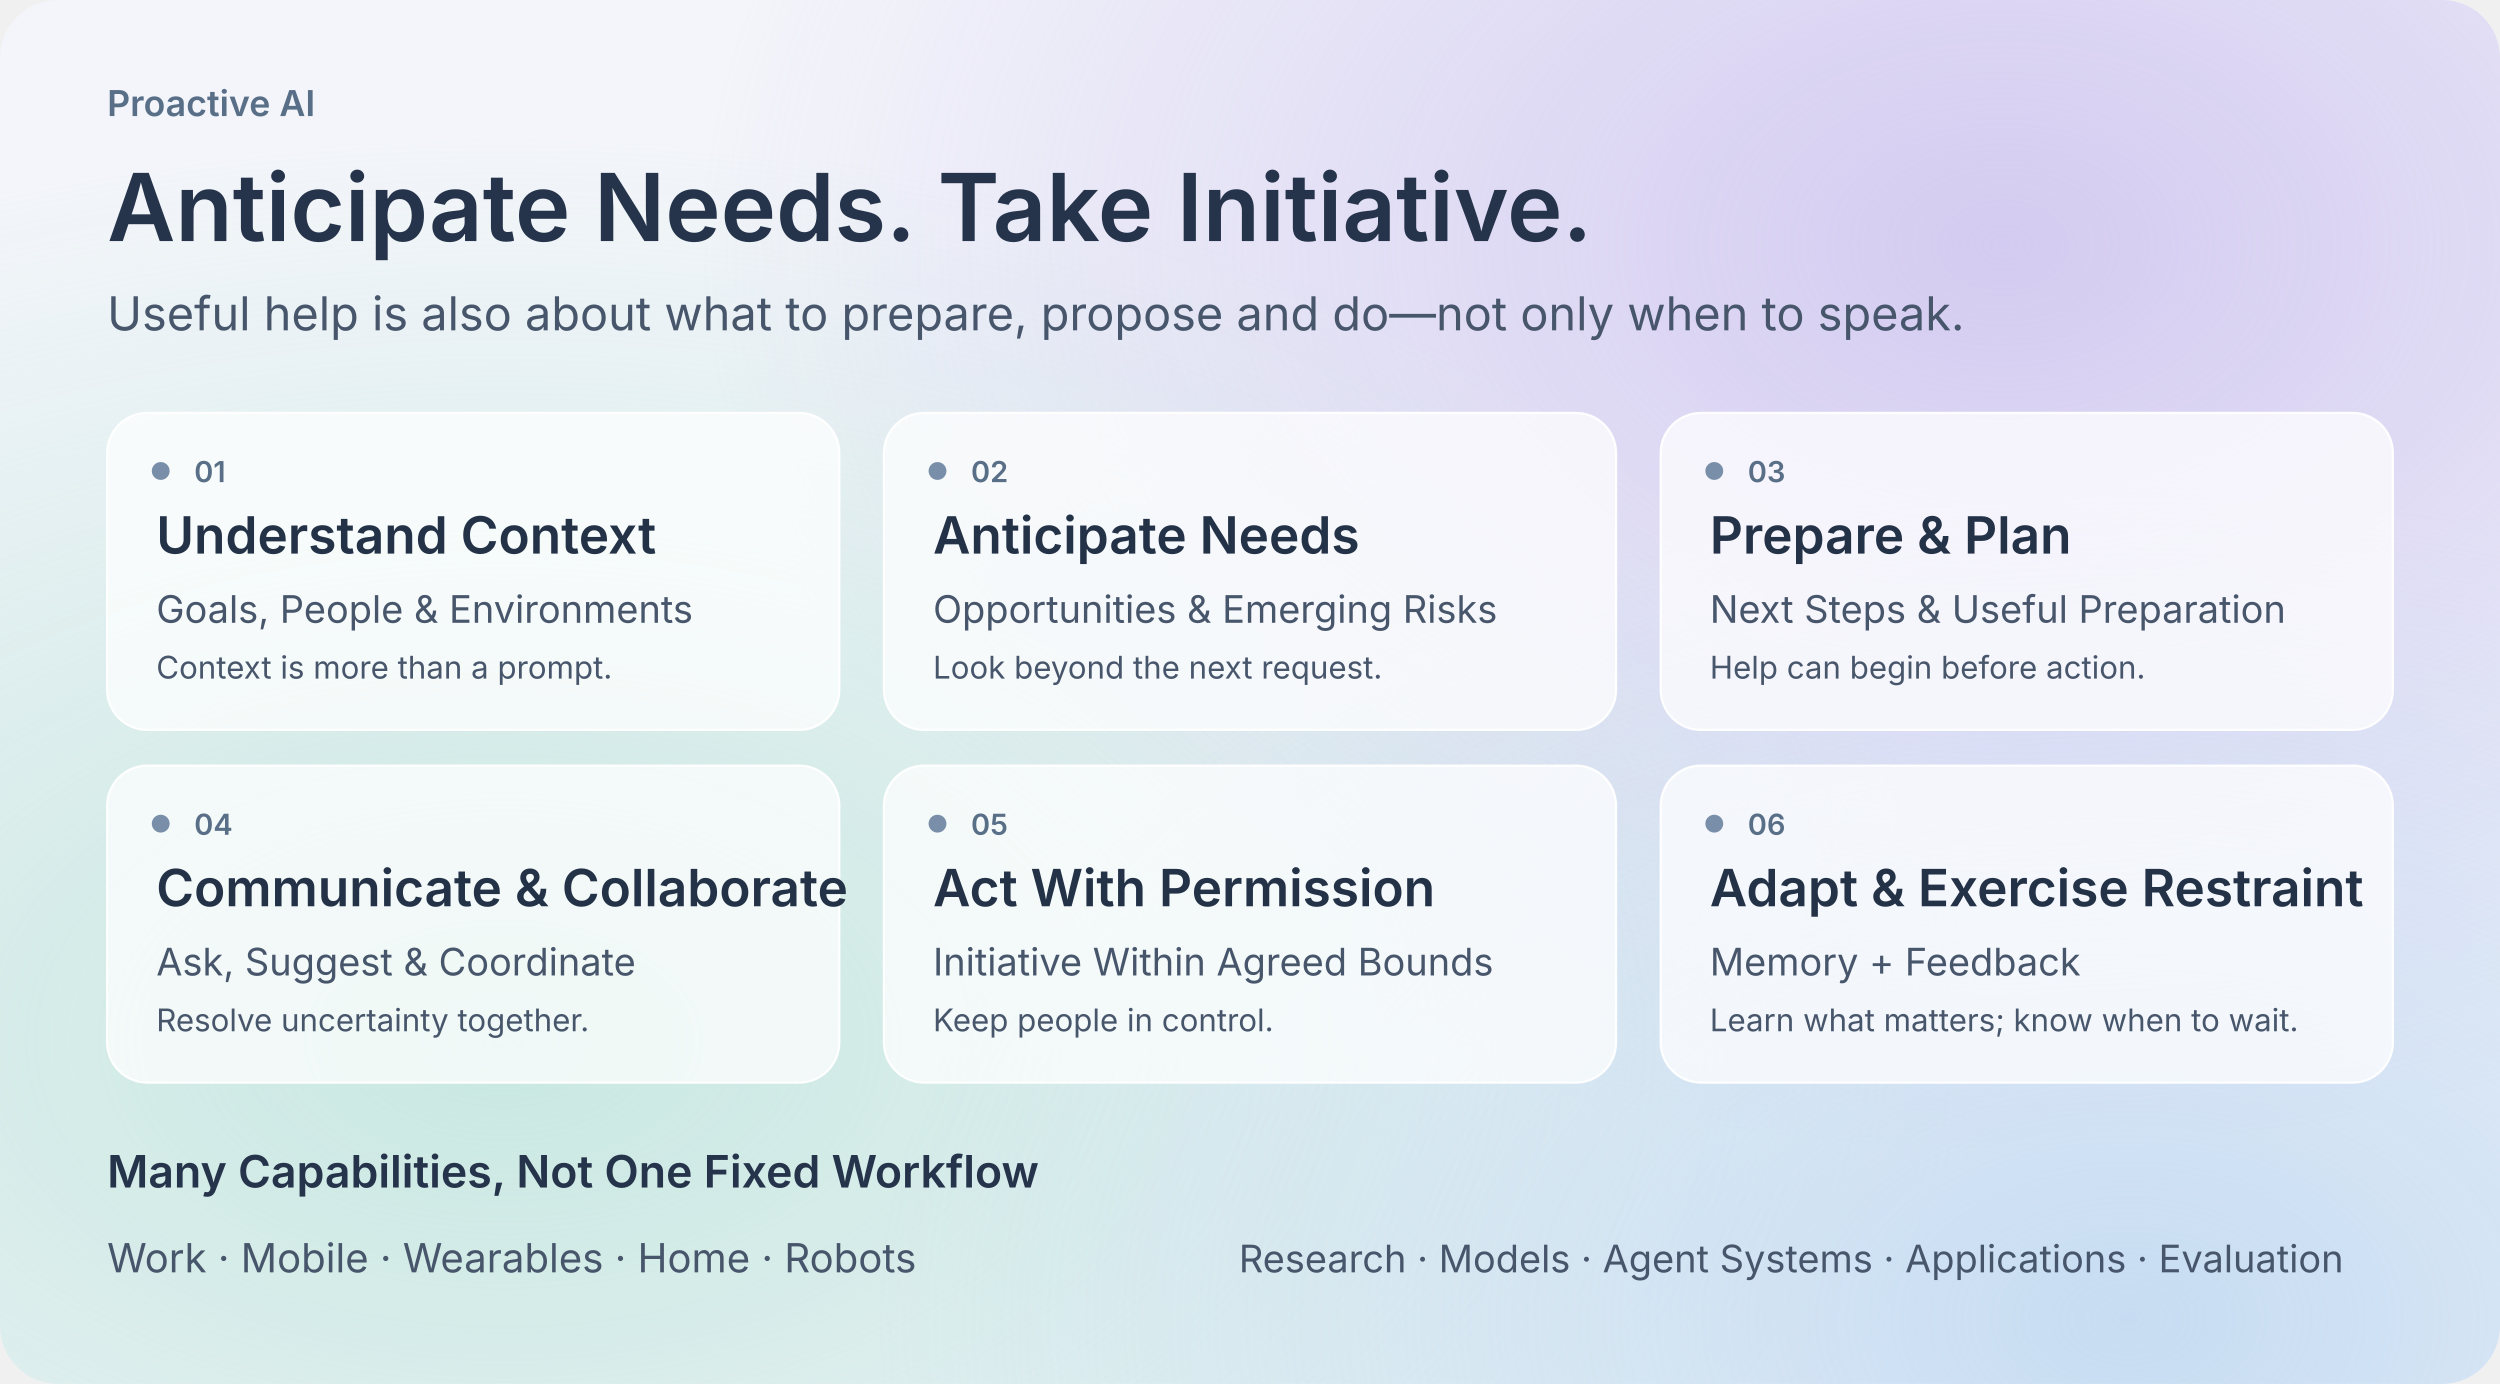
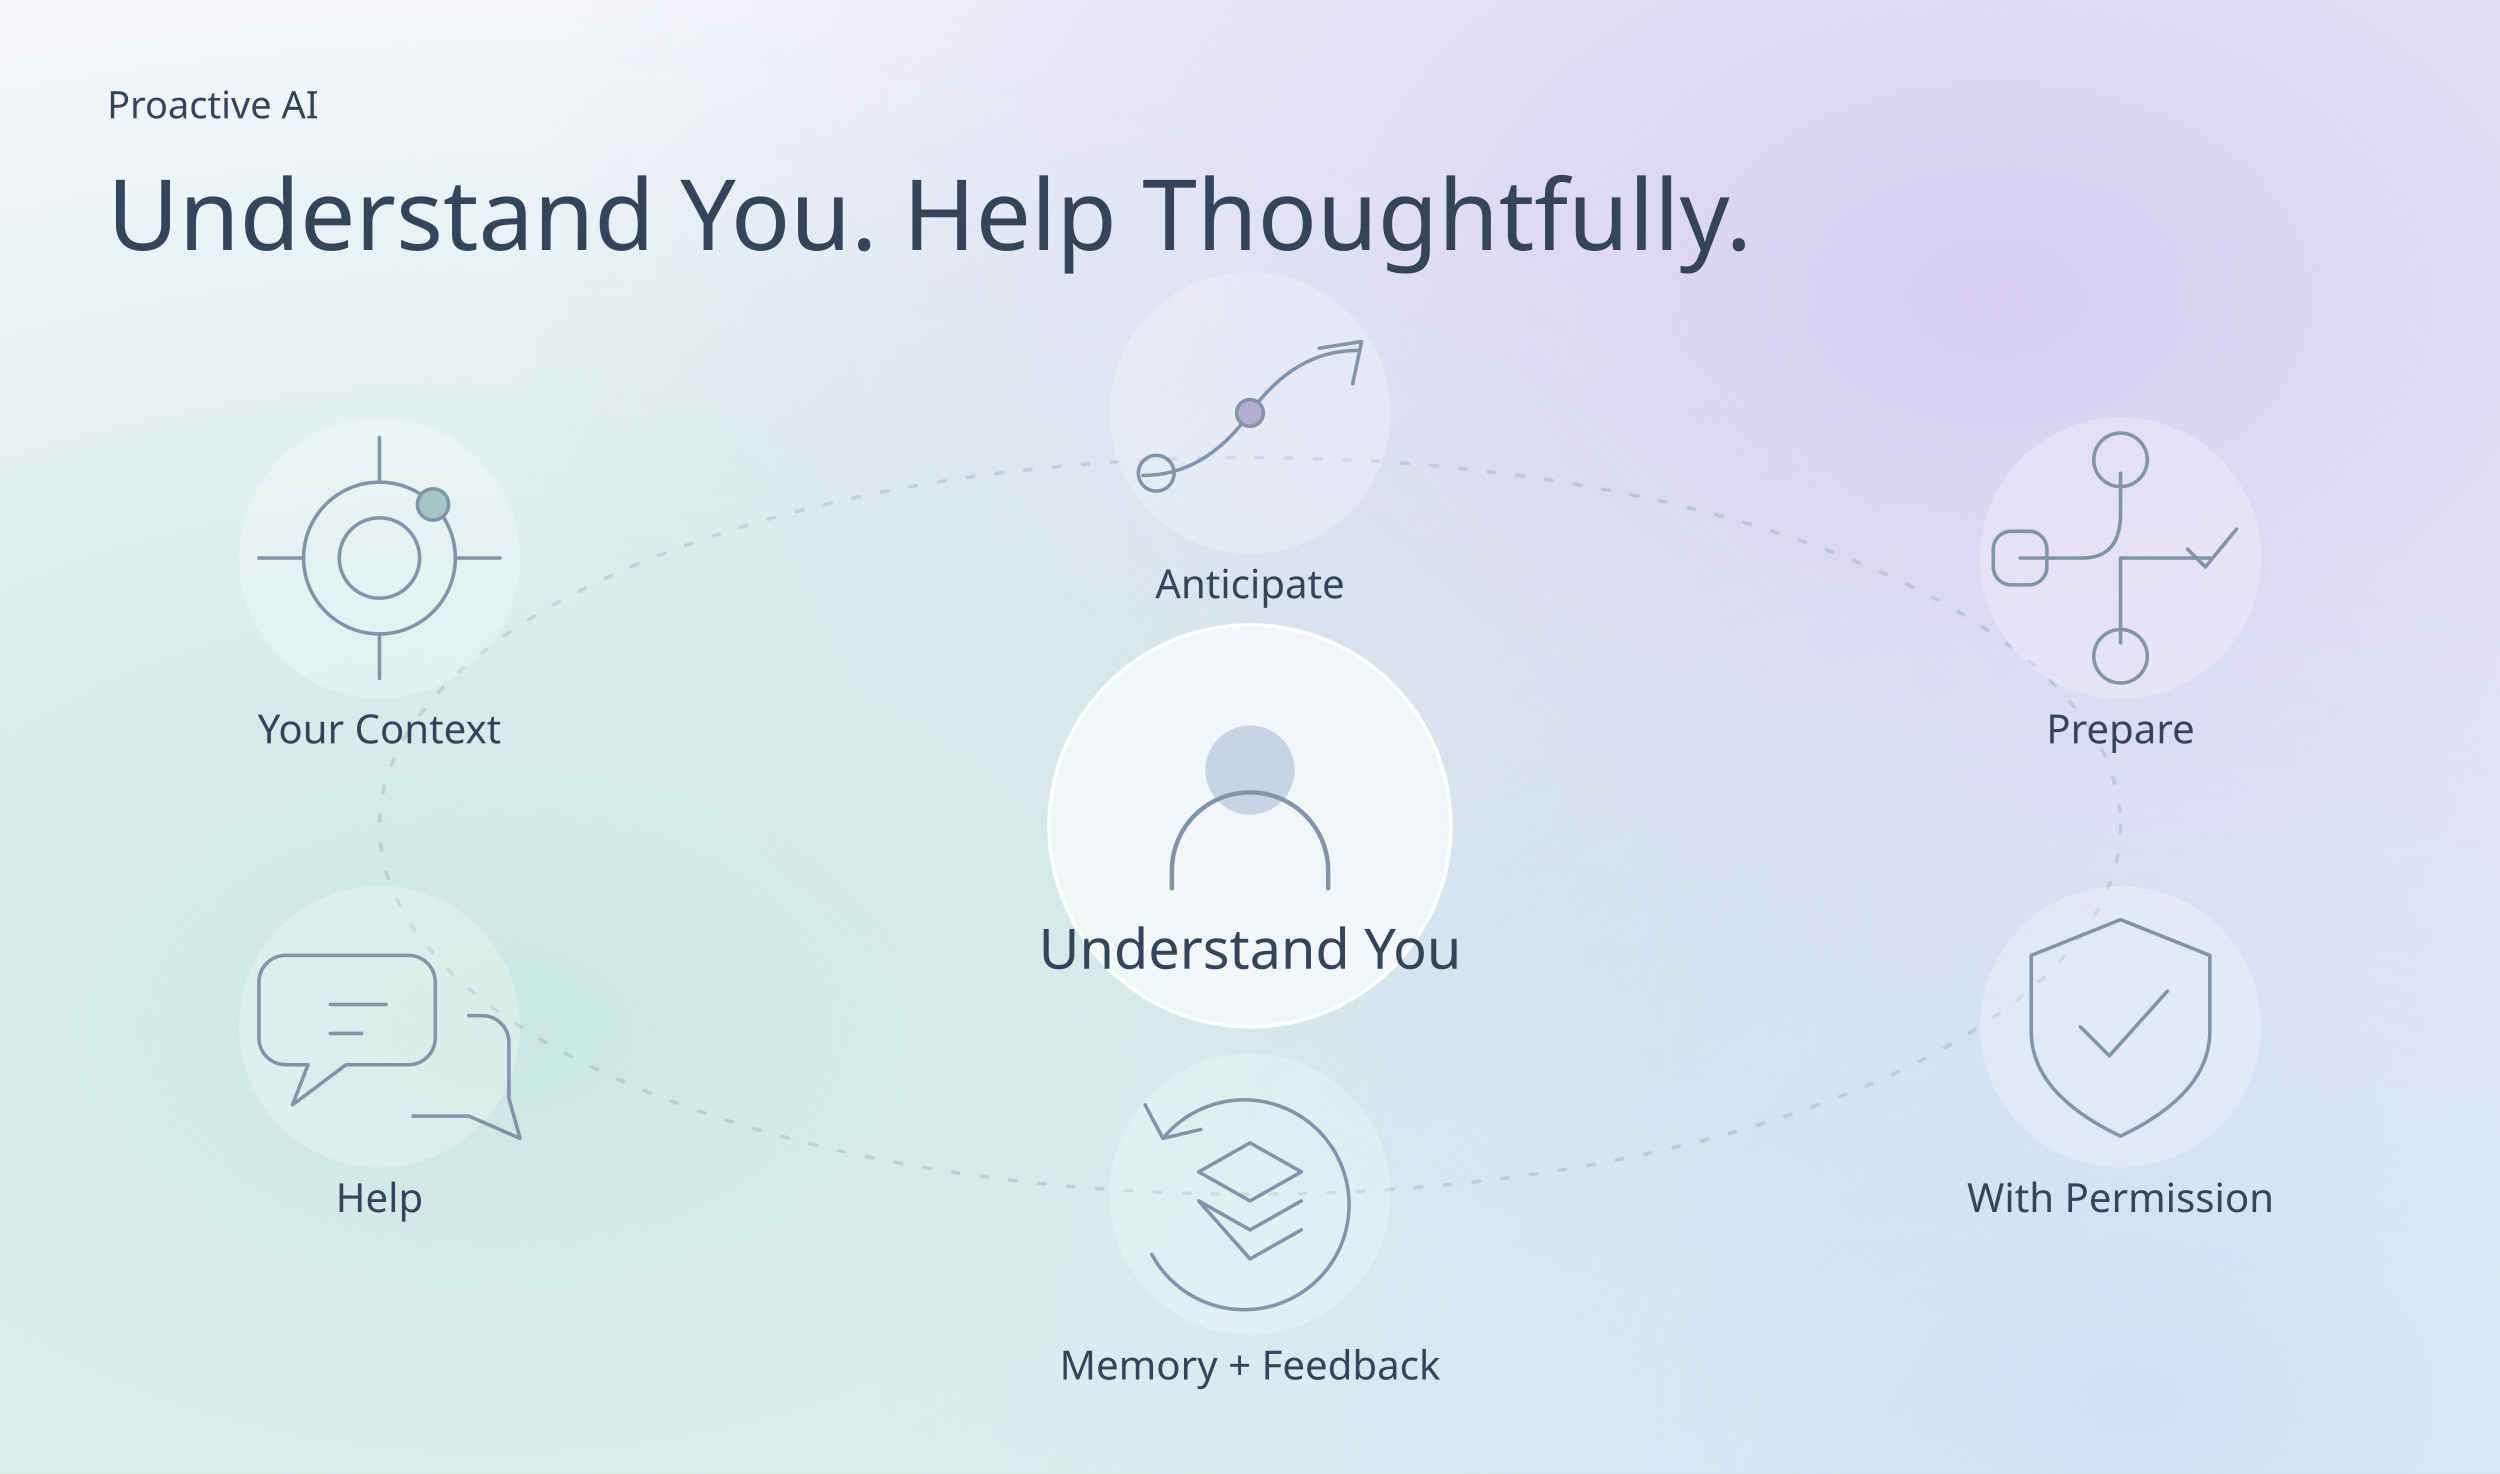
- <svg xmlns="http://www.w3.org/2000/svg" width="1120" height="620" viewBox="0 0 1120 620" role="img" aria-labelledby="title desc">
+ <svg xmlns="http://www.w3.org/2000/svg" width="1120" height="660" viewBox="0 0 1120 660" role="img" aria-labelledby="title desc">
  <defs>
    <radialGradient id="lilac">
-       <stop stop-color="#c6b9ed" stop-opacity=".7" />
+       <stop stop-color="#c6b9ed" stop-opacity=".65" />
      <stop offset="1" stop-color="#c6b9ed" stop-opacity="0" />
    </radialGradient>
    <radialGradient id="mint">
      <stop stop-color="#b2e1d4" stop-opacity=".65" />
      <stop offset="1" stop-color="#b2e1d4" stop-opacity="0" />
    </radialGradient>
    <radialGradient id="blue">
-       <stop stop-color="#afcfee" stop-opacity=".65" />
+       <stop stop-color="#afcfee" stop-opacity=".55" />
      <stop offset="1" stop-color="#afcfee" stop-opacity="0" />
    </radialGradient>
-     <clipPath id="frame">
-       <rect width="1120" height="620" rx="26" />
-     </clipPath>
  </defs>
-   <g clip-path="url(#frame)">
-     <rect width="1120" height="620" fill="#f3f5fa" />
-     <ellipse cx="896" cy="111.6" rx="582.4" ry="403" fill="url(#lilac)" />
-     <ellipse cx="224" cy="465" rx="672" ry="403" fill="url(#mint)" />
-     <ellipse cx="952" cy="589" rx="560" ry="372" fill="url(#blue)" />
+   <rect width="1120" height="660" fill="#f3f5fa" />
+   <ellipse cx="896" cy="132" rx="672" ry="462" fill="url(#lilac)" />
+   <ellipse cx="224" cy="462" rx="728" ry="462" fill="url(#mint)" />
+   <ellipse cx="952" cy="627" rx="560" ry="396" fill="url(#blue)" />
+   <text x="48" y="53" fill="#34445a" font-size="17" font-family="system-ui,sans-serif">Proactive AI</text>
+   <text x="48" y="112" fill="#34445a" font-size="44" font-family="system-ui,sans-serif">Understand You. Help Thoughtfully.</text>
+   <g fill="none" stroke="#8194aa" stroke-width="1.6" stroke-linecap="round" stroke-linejoin="round">
+     <ellipse cx="560" cy="370" rx="390" ry="165" stroke-opacity=".3" stroke-dasharray="3 10" />
+     <g transform="translate(170 250)">
+       <circle r="63" fill="white" fill-opacity=".25" stroke="none" />
+       <circle r="34" />
+       <circle r="18" />
+       <path d="M-54 0h20M34 0h20M0-54v20M0 34v20" />
+       <circle cx="24" cy="-24" r="7" fill="#a7c7c6" />
+     </g>
+     <g transform="translate(560 185)">
+       <circle r="63" fill="white" fill-opacity=".25" stroke="none" />
+       <path d="M-48 28Q-20 28 0 0T48-28m-17-1 19-3-4 19" />
+       <circle cx="-42" cy="27" r="8" />
+       <circle cx="0" cy="0" r="6" fill="#b5acd2" />
+     </g>
+     <g transform="translate(950 250)">
+       <circle r="63" fill="white" fill-opacity=".25" stroke="none" />
+       <path d="M-45 0h28Q0 0 0-20v-18m0 38v38m0-38h40" />
+       <rect x="-57" y="-12" width="24" height="24" rx="8" />
+       <circle cx="0" cy="-44" r="12" />
+       <circle cx="0" cy="44" r="12" />
+       <path d="m30-4 8 8 14-17" />
+     </g>
+     <g transform="translate(170 460)">
+       <circle r="63" fill="white" fill-opacity=".25" stroke="none" />
+       <path d="M-42-32h55a12 12 0 0 1 12 12v25a12 12 0 0 1-12 12H-15l-24 18 7-18h-10a12 12 0 0 1-12-12v-25a12 12 0 0 1 12-12Z" />
+       <path d="M-22-10h25m-25 13h14M40-5h6a12 12 0 0 1 12 12v25l5 18-23-10H15" />
+     </g>
+     <g transform="translate(950 460)">
+       <circle r="63" fill="white" fill-opacity=".25" stroke="none" />
+       <path d="M0-48 40-32v34Q40 30 0 49-40 30-40 2v-34Z" />
+       <path d="m-18 0 13 13 26-29" />
+     </g>
+     <g transform="translate(560 535)">
+       <circle r="63" fill="white" fill-opacity=".25" stroke="none" />
+       <path d="M-39-25a47 47 0 1 1-5 52m-3-67 8 15 17-4" />
+       <path d="m0-23 23 13L0 3-23-10Zm-23 26L0 29l23-13M-23 3 0 16 23 3" />
+     </g>
+     <g transform="translate(560 370)">
+       <circle r="90" fill="#ffffff" fill-opacity=".65" stroke="#ffffff" />
+       <circle cy="-25" r="20" fill="#c8d3e6" stroke="none" />
+       <path d="M-35 28v-8a35 35 0 0 1 70 0v8" stroke-width="2" />
+     </g>
  </g>
-   <g font-family="Inter, -apple-system, BlinkMacSystemFont, Segoe UI, sans-serif">
-     <text x="48" y="52" font-size="16" fill="#596f87" font-weight="600">Proactive AI</text>
-     <text x="48" y="108" font-size="42" fill="#26344b" font-weight="600">Anticipate Needs. Take Initiative.</text>
-     <text x="48" y="148" font-size="21" fill="#48566c" font-weight="400">Useful help is also about what to prepare, propose and do—not only when to speak.</text>
-     <g id="capability-0" transform="translate(48 185)">
-       <rect width="328" height="142" rx="18" fill="#fff" fill-opacity=".72" stroke="#fff" stroke-opacity=".95" />
-       <circle cx="24" cy="26" r="4" fill="#798fa9" />
-       <text x="39" y="31" font-size="13" fill="#596f87" font-weight="600">01</text>
-       <text x="22" y="63" font-size="23" fill="#243248" font-weight="600">Understand Context</text>
-       <text x="22" y="94" font-size="17" fill="#48566c" font-weight="400">Goals, People &amp; Environments</text>
-       <text x="22" y="119" font-size="14" fill="#48566c" font-weight="400">Context is more than a prompt.</text>
-     </g>
-     <g id="capability-1" transform="translate(396 185)">
-       <rect width="328" height="142" rx="18" fill="#fff" fill-opacity=".72" stroke="#fff" stroke-opacity=".95" />
-       <circle cx="24" cy="26" r="4" fill="#798fa9" />
-       <text x="39" y="31" font-size="13" fill="#596f87" font-weight="600">02</text>
-       <text x="22" y="63" font-size="23" fill="#243248" font-weight="600">Anticipate Needs</text>
-       <text x="22" y="94" font-size="17" fill="#48566c" font-weight="400">Opportunities &amp; Emerging Risks</text>
-       <text x="22" y="119" font-size="14" fill="#48566c" font-weight="400">Look beyond the next request.</text>
-     </g>
-     <g id="capability-2" transform="translate(744 185)">
-       <rect width="328" height="142" rx="18" fill="#fff" fill-opacity=".72" stroke="#fff" stroke-opacity=".95" />
-       <circle cx="24" cy="26" r="4" fill="#798fa9" />
-       <text x="39" y="31" font-size="13" fill="#596f87" font-weight="600">03</text>
-       <text x="22" y="63" font-size="23" fill="#243248" font-weight="600">Prepare &amp; Plan</text>
-       <text x="22" y="94" font-size="17" fill="#48566c" font-weight="400">Next Steps &amp; Useful Preparation</text>
-       <text x="22" y="119" font-size="14" fill="#48566c" font-weight="400">Help can begin before action.</text>
-     </g>
-     <g id="capability-3" transform="translate(48 343)">
-       <rect width="328" height="142" rx="18" fill="#fff" fill-opacity=".72" stroke="#fff" stroke-opacity=".95" />
-       <circle cx="24" cy="26" r="4" fill="#798fa9" />
-       <text x="39" y="31" font-size="13" fill="#596f87" font-weight="600">04</text>
-       <text x="22" y="63" font-size="23" fill="#243248" font-weight="600">Communicate &amp; Collaborate</text>
-       <text x="22" y="94" font-size="17" fill="#48566c" font-weight="400">Ask, Suggest &amp; Coordinate</text>
-       <text x="22" y="119" font-size="14" fill="#48566c" font-weight="400">Resolve uncertainty together.</text>
-     </g>
-     <g id="capability-4" transform="translate(396 343)">
-       <rect width="328" height="142" rx="18" fill="#fff" fill-opacity=".72" stroke="#fff" stroke-opacity=".95" />
-       <circle cx="24" cy="26" r="4" fill="#798fa9" />
-       <text x="39" y="31" font-size="13" fill="#596f87" font-weight="600">05</text>
-       <text x="22" y="63" font-size="23" fill="#243248" font-weight="600">Act With Permission</text>
-       <text x="22" y="94" font-size="17" fill="#48566c" font-weight="400">Initiative Within Agreed Bounds</text>
-       <text x="22" y="119" font-size="14" fill="#48566c" font-weight="400">Keep people in control.</text>
-     </g>
-     <g id="capability-5" transform="translate(744 343)">
-       <rect width="328" height="142" rx="18" fill="#fff" fill-opacity=".72" stroke="#fff" stroke-opacity=".95" />
-       <circle cx="24" cy="26" r="4" fill="#798fa9" />
-       <text x="39" y="31" font-size="13" fill="#596f87" font-weight="600">06</text>
-       <text x="22" y="63" font-size="23" fill="#243248" font-weight="600">Adapt &amp; Exercise Restraint</text>
-       <text x="22" y="94" font-size="17" fill="#48566c" font-weight="400">Memory + Feedback</text>
-       <text x="22" y="119" font-size="14" fill="#48566c" font-weight="400">Learn what matters; know when to wait.</text>
-     </g>
-     <text x="48" y="532" font-size="20" fill="#26344b" font-weight="600">Many Capabilities, Not One Fixed Workflow</text>
-     <text x="48" y="570" font-size="18" fill="#48566c" font-weight="400">Work · Mobile · Wearables · Home · Robots</text>
-     <text x="555" y="570" font-size="17" fill="#48566c" font-weight="400">Research · Models · Agent Systems · Applications · Evaluation</text>
+   <g text-anchor="middle">
+     <text x="560" y="434" fill="#34445a" font-size="25" font-family="system-ui,sans-serif">Understand You</text>
+     <text x="170" y="333" fill="#34445a" font-size="18" font-family="system-ui,sans-serif">Your Context</text>
+     <text x="560" y="268" fill="#34445a" font-size="18" font-family="system-ui,sans-serif">Anticipate</text>
+     <text x="950" y="333" fill="#34445a" font-size="18" font-family="system-ui,sans-serif">Prepare</text>
+     <text x="170" y="543" fill="#34445a" font-size="18" font-family="system-ui,sans-serif">Help</text>
+     <text x="950" y="543" fill="#34445a" font-size="18" font-family="system-ui,sans-serif">With Permission</text>
+     <text x="560" y="618" fill="#34445a" font-size="18" font-family="system-ui,sans-serif">Memory + Feedback</text>
  </g>
</svg>
